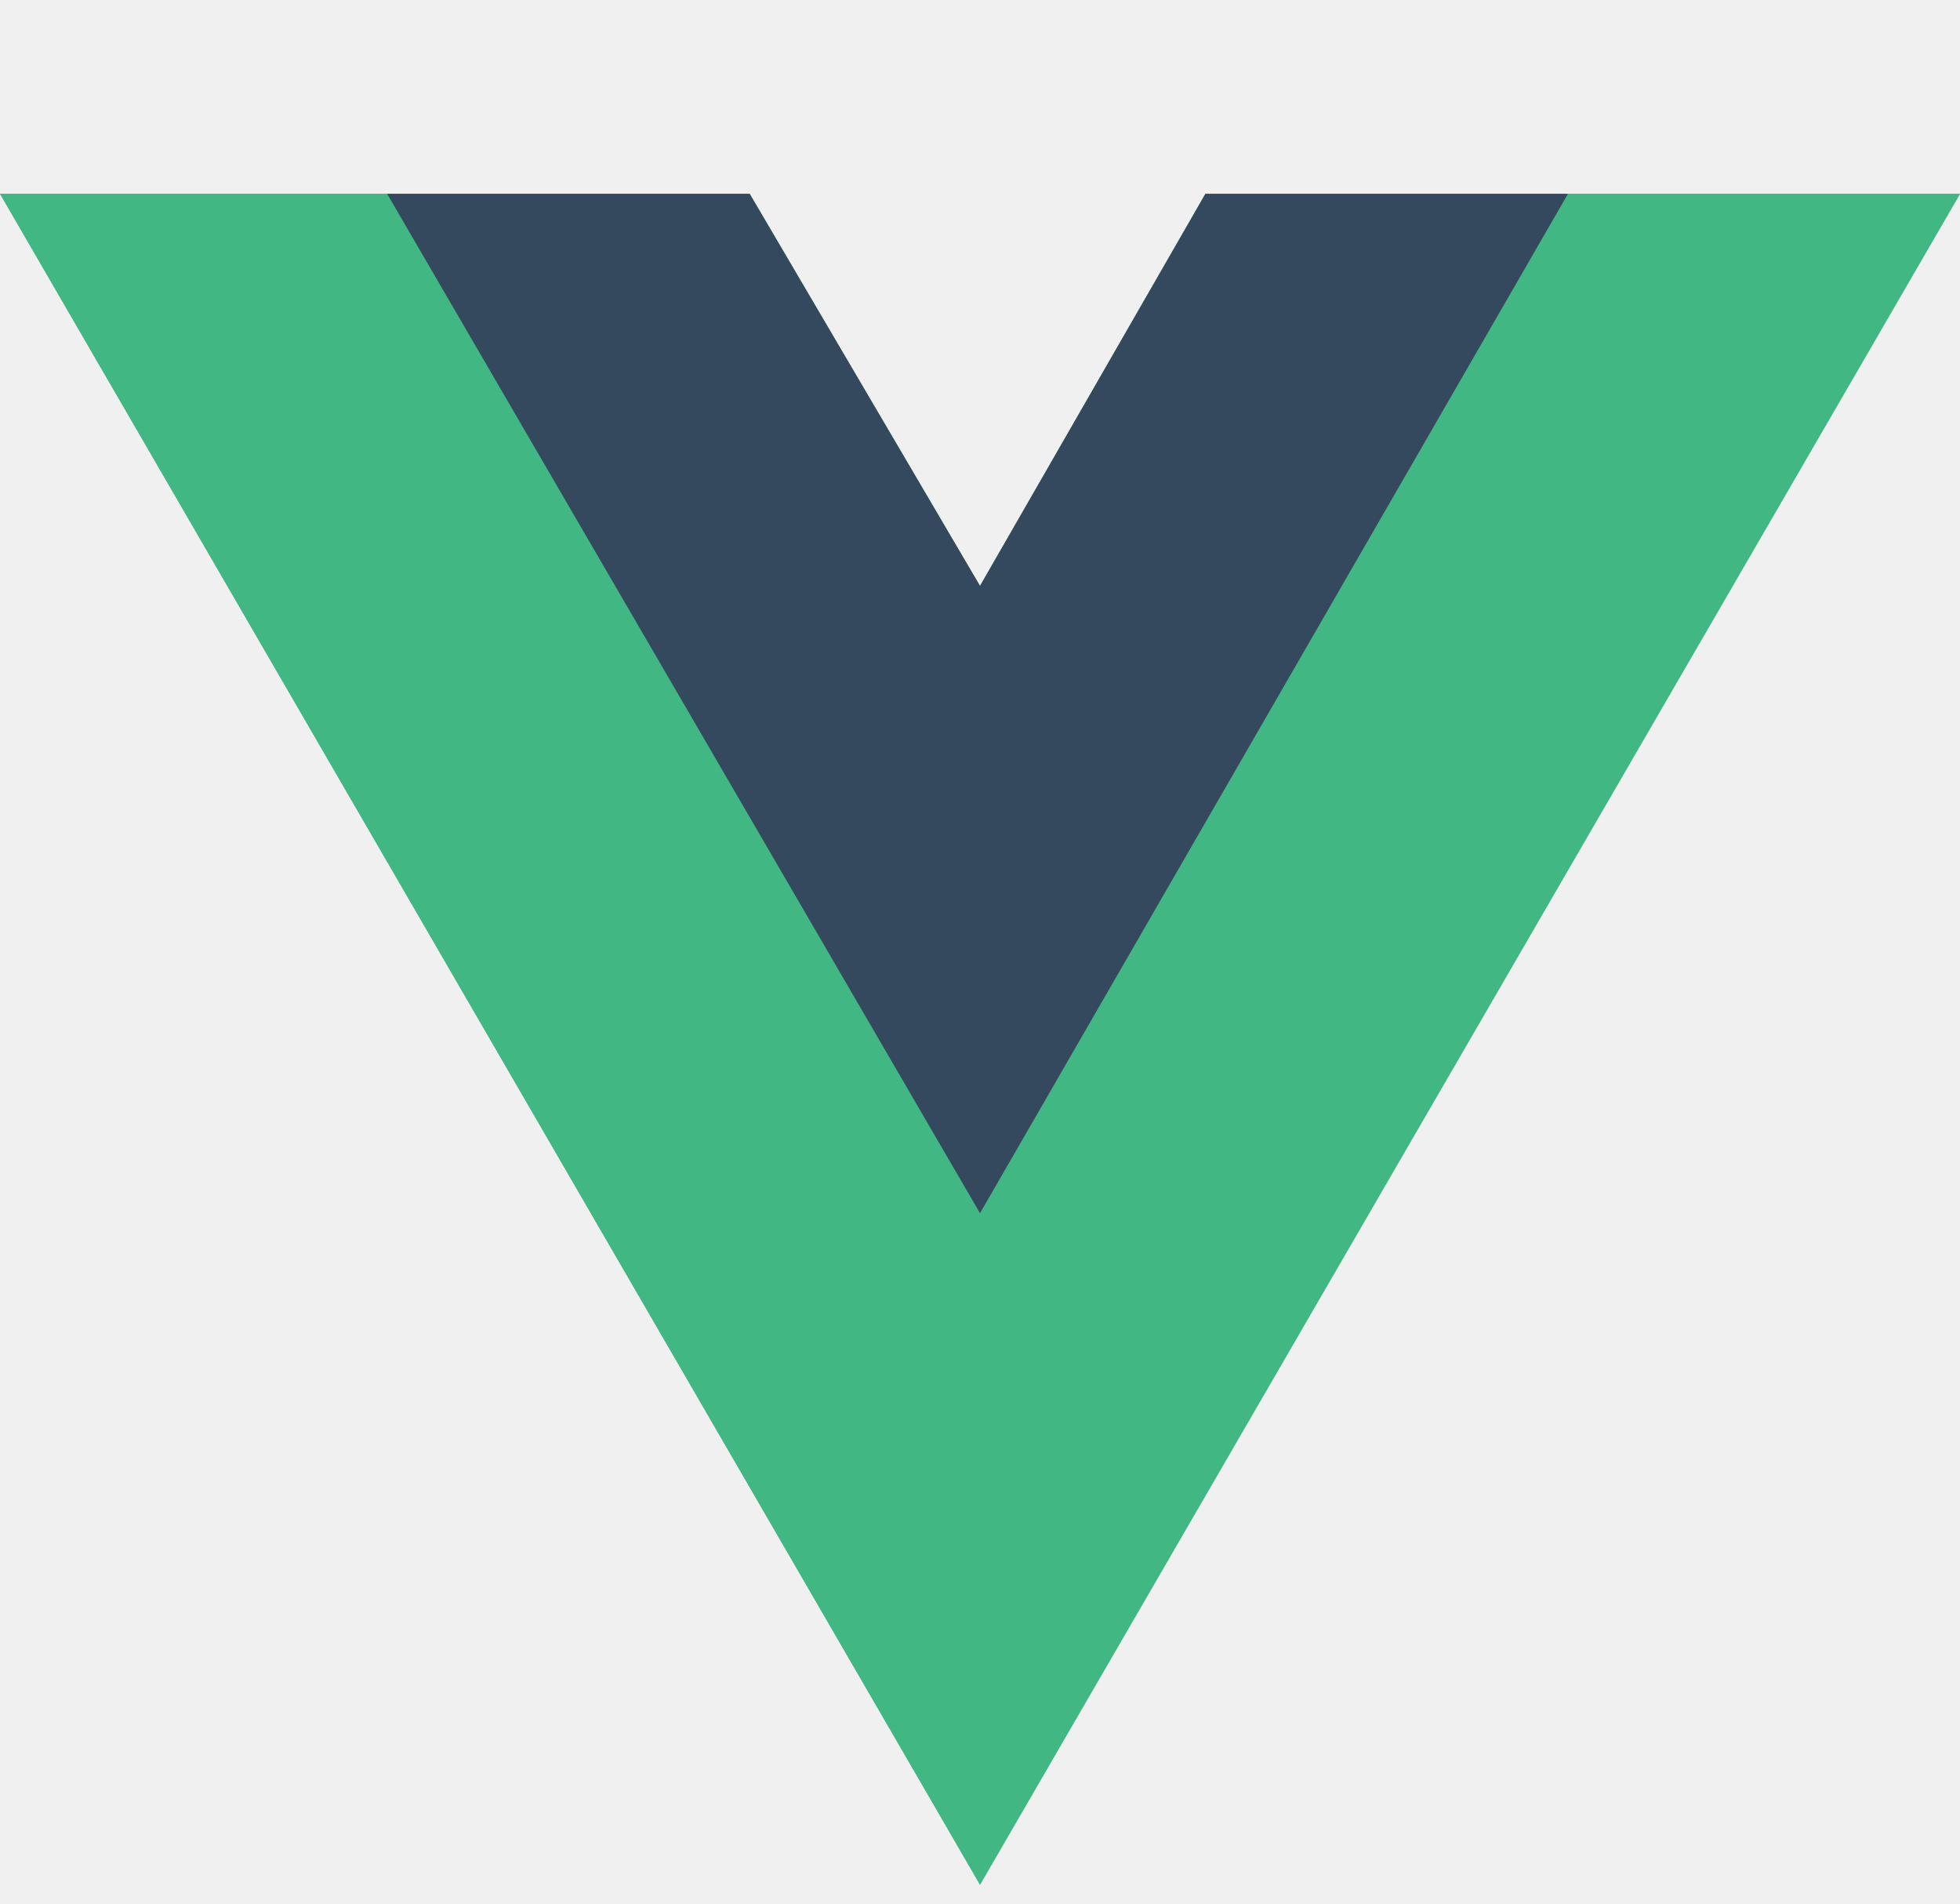
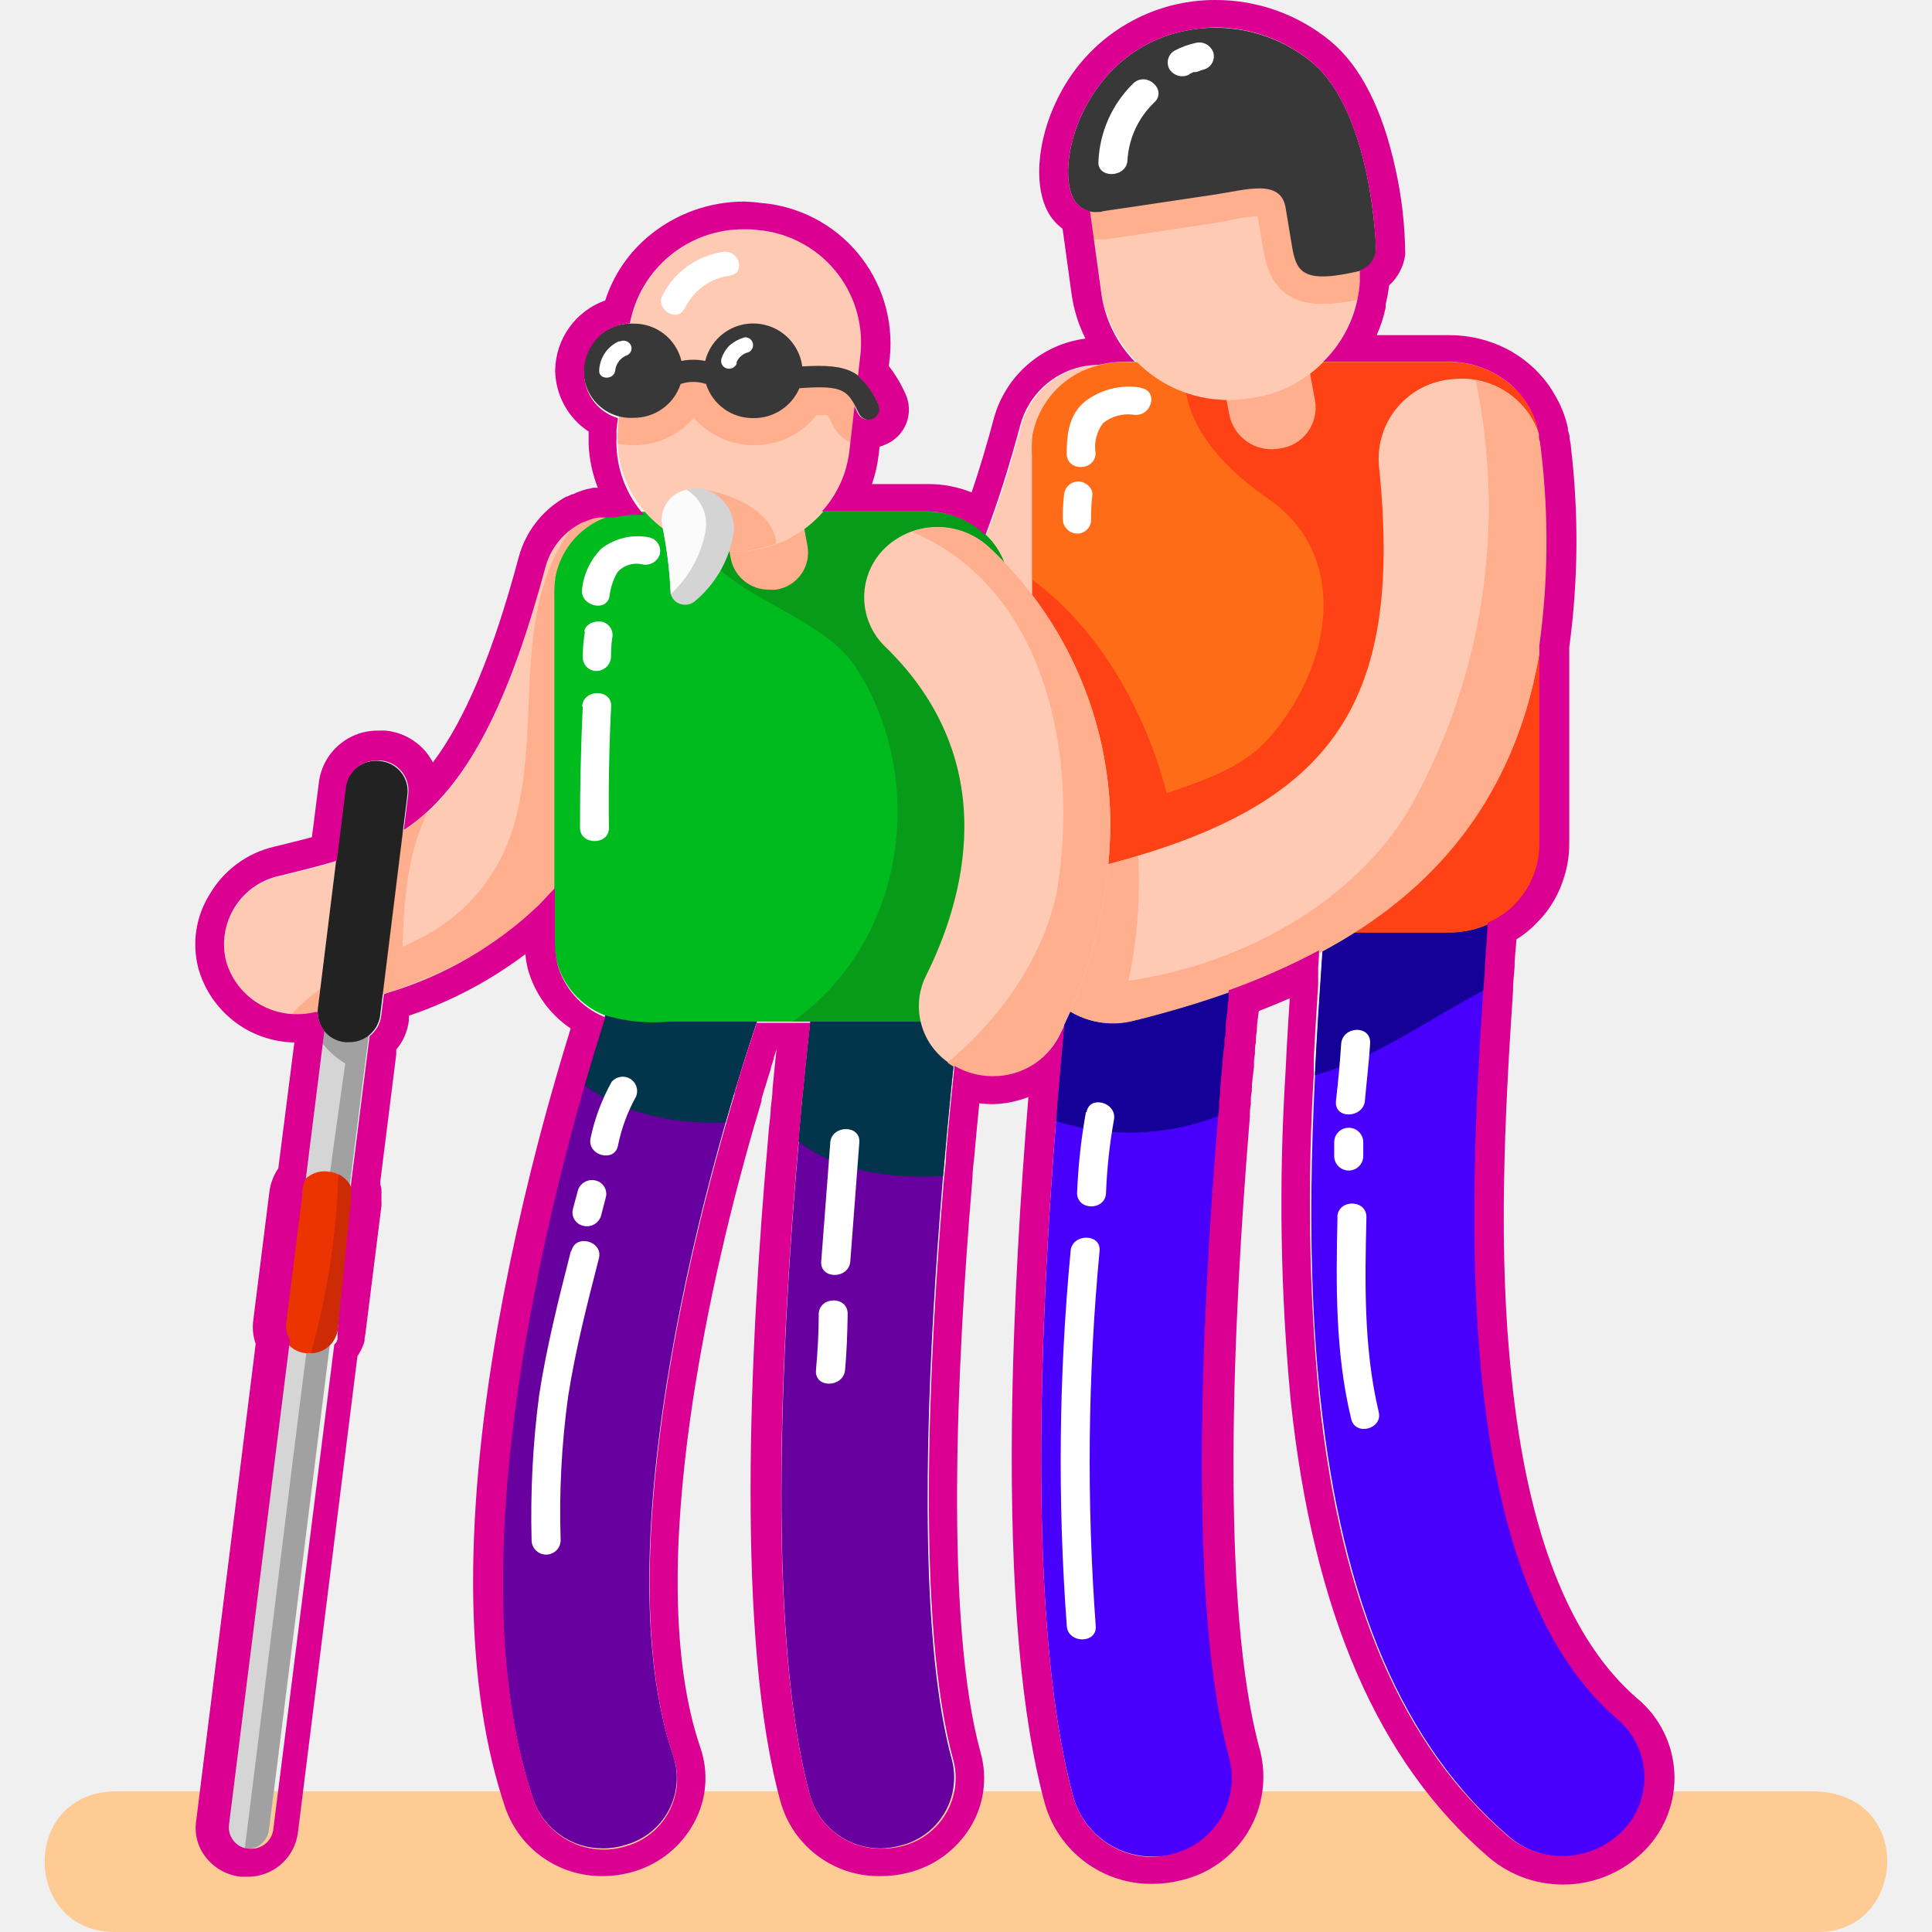
- <svg xmlns="http://www.w3.org/2000/svg" aria-hidden="true" role="img" class="iconify iconify--logos" width="37.07" height="36" preserveAspectRatio="xMidYMid meet" viewBox="0 0 256 198">
-   <path fill="#41B883" d="M204.8 0H256L128 220.8L0 0h97.92L128 51.2L157.44 0h47.36Z" />
-   <path fill="#41B883" d="m0 0l128 220.8L256 0h-51.2L128 132.48L50.56 0H0Z" />
-   <path fill="#35495E" d="M50.56 0L128 133.12L204.8 0h-47.36L128 51.2L97.92 0H50.56Z" />
+ <svg xmlns="http://www.w3.org/2000/svg" t="1730423128256" class="icon" viewBox="0 0 1024 1024" version="1.1" p-id="2408" width="200" height="200">
+   <path d="M963.861 1024H60.293c-48.478-0.436-49.786-74.57 1.672-74.57h898.335c55.092 0 50.295 74.57 3.561 74.57z" fill="#FFCB95" p-id="2409" />
+   <path d="M338.079 494.23h-0.872a41.646 41.646 0 1 1-0.727-83.438c62.36-1.236 101.244-12.21 129.953-36.776 31.107-26.674 54.947-74.062 75.079-149.141a43.608 43.608 0 0 1 52.984-30.017 41.501 41.501 0 0 1 31.325 50.877C600.821 338.62 569.568 397.419 524.433 436.085s-102.48 56.4-186.354 58.145z" fill="#FFCAB4" p-id="2410" />
+   <path d="M610.85 984.026a43.608 43.608 0 0 1-41.791-30.962c-40.992-148.269 3.779-491.322 5.742-505.858a43.172 43.172 0 0 1 48.623-36.34A42.155 42.155 0 0 1 660.928 457.889c-0.436 3.343-44.553 341.6-7.922 474.097a41.501 41.501 0 0 1-30.962 50.877 45.353 45.353 0 0 1-11.193 1.163zM828.82 984.026a44.117 44.117 0 0 1-29.072-10.684c-55.673-47.824-88.38-123.557-99.936-232.579-9.085-84.964-3.198-171.236 1.09-234.178 1.526-22.24 2.835-41.501 3.053-54.801a42.591 42.591 0 0 1 43.608-41.065h0.581a42.518 42.518 0 0 1 42.954 42.155c0 15.554-1.599 35.759-3.198 59.162-7.268 111.928-21.804 320.232 70.137 399.308a40.411 40.411 0 0 1 3.271 58.799 44.19 44.19 0 0 1-32.488 13.882z" fill="#4800FC" p-id="2411" />
+   <path d="M647.118 591.041c6.251-75.515 13.591-131.988 13.809-133.369a42.155 42.155 0 0 0-37.721-46.588 43.172 43.172 0 0 0-48.623 36.34c-0.799 5.887-8.794 66.721-15.045 146.743a129.953 129.953 0 0 0 87.58-3.125zM787.756 512.109c1.599-23.403 2.98-43.608 3.198-59.162a42.518 42.518 0 0 0-42.954-42.155h-0.581a42.591 42.591 0 0 0-43.608 41.065c0 13.301-1.526 32.561-3.053 54.801-1.308 19.115-2.762 40.483-3.852 63.232 32.052-8.794 60.107-29.581 90.197-45.353 0-4.288 0.436-8.504 0.654-12.428z" fill="#150098" p-id="2412" />
+   <path d="M768.277 494.23H598.131a55.964 55.964 0 0 1-21.804-3.779 47.388 47.388 0 0 1-28.127-31.98 59.017 59.017 0 0 1-1.236-14.536V242.536a74.207 74.207 0 0 1 0.291-12.065 47.243 47.243 0 0 1 26.02-33.651 54.438 54.438 0 0 1 23.985-4.942h170.945a49.932 49.932 0 0 1 37.503 17.08 46.298 46.298 0 0 1 10.902 29.726v208.521a46.007 46.007 0 0 1-10.103 29.072 49.423 49.423 0 0 1-38.23 17.952z" fill="#FF6C17" p-id="2413" />
+   <path d="M805.708 208.958a49.932 49.932 0 0 0-37.503-17.08H628.948c-5.596 28.127 16.571 54.002 42.3 71.809 46.08 31.035 34.16 91.432 0 129.008-13.664 14.536-34.087 21.223-52.912 27.764C608.016 379.612 583.959 334.332 547.255 307.367v136.64a59.017 59.017 0 0 0 1.236 14.536A47.388 47.388 0 0 0 576.327 490.305a55.964 55.964 0 0 0 21.804 3.925h170.146a49.423 49.423 0 0 0 38.23-18.098 46.007 46.007 0 0 0 10.103-29.072V238.684a46.298 46.298 0 0 0-10.902-29.726z" fill="#FF4215" p-id="2414" />
+   <path d="M674.228 238.103a22.822 22.822 0 0 1-22.676-18.243l-10.611-58.145a21.804 21.804 0 0 1 18.679-25.511 22.894 22.894 0 0 1 26.674 17.879l10.684 58.145a21.804 21.804 0 0 1-18.897 25.511 24.784 24.784 0 0 1-3.852 0.363z" fill="#FFAF8E" p-id="2415" />
+   <path d="M651.697 212.01A68.247 68.247 0 0 1 583.595 154.52l-7.995-58.145A66.648 66.648 0 0 1 634.472 21.805a68.465 68.465 0 0 1 77.768 57.054l8.068 58.145a66.721 66.721 0 0 1-59.453 74.28 77.478 77.478 0 0 1-9.158 0.727zM157.468 537.838a38.812 38.812 0 0 1-37.721-28.127 37.14 37.14 0 0 1 28.273-45.207c62.505-15.118 103.788-25.075 140.928-163.823A39.102 39.102 0 0 1 336.48 273.862a37.213 37.213 0 0 1 28.055 45.353C343.749 396.983 319.182 446.478 285.604 479.694c-35.614 34.959-77.986 47.388-118.252 57.054a39.393 39.393 0 0 1-9.885 1.09z" fill="#FFCAB4" p-id="2416" />
+   <path d="M226.805 430.053a109.021 109.021 0 0 1-34.087 21.295 315.217 315.217 0 0 0-7.922 80.894c9.449-2.544 18.897-5.378 28.346-8.794 0.363-31.689-0.218-64.831 13.664-93.395z" fill="#FFAF8E" p-id="2417" />
+   <path d="M364.39 319.214A37.213 37.213 0 0 0 336.48 273.862a40.047 40.047 0 0 0-34.305 7.268c-32.125 45.062-14.536 106.041-30.163 157.281a96.011 96.011 0 0 1-46.08 57.2c-24.784 13.155-53.929 21.804-71.445 42.082a22.531 22.531 0 0 0 3.125 0 39.393 39.393 0 0 0 9.594-1.163C207.327 527.009 249.7 514.58 285.604 479.694c33.579-33.215 58.145-82.711 78.786-160.479z" fill="#FFAF8E" p-id="2418" />
+   <path d="M319.691 979.665a38.957 38.957 0 0 1-36.995-25.729c-20.641-60.688-21.804-144.271-3.561-248.496A1336.091 1336.091 0 0 1 336.48 491.904a39.466 39.466 0 0 1 49.568-22.894 36.849 36.849 0 0 1 23.912 47.461c-37.285 102.262-90.488 304.605-53.057 414.281a36.922 36.922 0 0 1-24.93 46.952 39.175 39.175 0 0 1-12.283 1.962zM467.306 979.665a38.812 38.812 0 0 1-37.867-27.546c-36.34-132.57 3.416-439.355 5.16-452.365a38.521 38.521 0 0 1 43.608-32.27A37.503 37.503 0 0 1 511.787 508.766c-0.363 2.98-39.829 305.259-7.268 423.947a37.14 37.14 0 0 1-27.691 45.571 42.954 42.954 0 0 1-9.521 1.381z" fill="#67009F" p-id="2419" />
+   <path d="M385.903 469.009a39.466 39.466 0 0 0-49.423 22.894c-4.652 12.792-15.19 42.809-26.747 83.001 19.842 15.699 48.551 21.077 74.789 20.06 8.431-29.581 17.225-56.4 25.293-78.495a36.849 36.849 0 0 0-23.912-47.461zM499.867 623.311c5.524-65.413 11.774-113.237 11.92-114.4a37.503 37.503 0 0 0-33.724-41.646 38.521 38.521 0 0 0-43.608 32.27c-0.654 4.652-6.178 46.879-11.338 105.387 19.478 15.626 49.132 20.133 76.751 18.388z" fill="#02344C" p-id="2420" />
+   <path d="M526.177 525.119a44.263 44.263 0 0 1-34.378 16.353h-137.367a87.944 87.944 0 0 1-34.596-3.634 42.518 42.518 0 0 1-24.857-28.491 54.075 54.075 0 0 1-1.163-12.792V316.598a67.666 67.666 0 0 1 0.581-10.829 42.155 42.155 0 0 1 23.403-30.163 48.187 48.187 0 0 1 21.368-4.361h152.63A44.481 44.481 0 0 1 525.451 286.581a40.992 40.992 0 0 1 9.667 26.528v186.426a40.847 40.847 0 0 1-8.94 25.584z" fill="#00BB1D" p-id="2421" />
+   <path d="M525.451 286.581a44.481 44.481 0 0 0-33.579-15.336H363.082c8.068 44.989 70.137 49.423 91.432 83.874C491.727 414.281 479.807 499.39 420.063 541.472h71.736a44.263 44.263 0 0 0 34.378-16.353 40.847 40.847 0 0 0 8.867-25.584V313.109A40.992 40.992 0 0 0 525.451 286.581z" fill="#089B19" p-id="2422" />
+   <path d="M407.708 312.528a20.423 20.423 0 0 1-20.351-16.353l-9.449-51.749a19.769 19.769 0 0 1 16.717-22.822 20.569 20.569 0 0 1 23.839 15.99l9.521 51.821a19.842 19.842 0 0 1-16.717 23.112 19.624 19.624 0 0 1-3.561 0z" fill="#FFAF8E" p-id="2423" />
+   <path d="M389.101 292.177c-2.253 0-4.506 0-6.832-0.363a59.889 59.889 0 0 1-54.729-65.413l5.96-51.967A61.27 61.27 0 0 1 401.893 121.886a59.889 59.889 0 0 1 54.729 65.413l-5.96 52.257a60.907 60.907 0 0 1-61.561 52.621z" fill="#FFCAB4" p-id="2424" />
+   <path d="M367.443 258.744c1.308 9.885 4.506 20.641 1.672 30.235a64.104 64.104 0 0 0 13.155 2.835c2.326 0 4.579 0.363 6.832 0.363a63.668 63.668 0 0 0 22.386-4.07c-1.526-18.17-26.528-27.909-44.045-29.363z" fill="#FFAF8E" p-id="2425" />
+   <path d="M589.846 542.272a43.608 43.608 0 0 1-42.155-31.253 41.573 41.573 0 0 1 31.253-50.877C705.917 428.817 744.22 374.888 730.846 246.534a42.3 42.3 0 0 1 39.03-45.571 43.1 43.1 0 0 1 47.606 37.358c8.867 84.891-2.689 147.106-36.34 195.802-35.25 50.877-92.595 85.037-180.466 106.768a43.608 43.608 0 0 1-10.829 1.381z" fill="#FFCAB4" p-id="2426" />
+   <path d="M817.482 238.321a42.373 42.373 0 0 0-35.396-36.849 325.755 325.755 0 0 1-34.015 225.31C719.363 477.15 658.82 511.237 598.131 519.813h-1.744 1.744a252.711 252.711 0 0 0 5.16-66.14c-7.631 2.326-15.699 4.506-24.13 6.614a41.573 41.573 0 0 0-31.253 50.877 43.972 43.972 0 0 0 53.057 29.872c87.871-21.804 145.362-55.673 180.466-106.768 33.36-49.06 44.917-111.056 36.05-195.947z" fill="#FFAF8E" p-id="2427" />
+   <path d="M525.959 570.399a40.411 40.411 0 0 1-16.789-3.634 36.34 36.34 0 0 1-18.316-49.714c19.26-38.521 42.082-112.437-21.804-174.434a36.34 36.34 0 0 1 0.509-52.621 40.192 40.192 0 0 1 55.092 0.509 202.707 202.707 0 0 1 63.886 145.362 252.784 252.784 0 0 1-27.473 113.382 39.03 39.03 0 0 1-35.105 21.15z" fill="#FFCAB4" p-id="2428" />
+   <path d="M524.942 290.723a40.12 40.12 0 0 0-41.501-8.794c72.099 30.526 88.162 120.214 76.896 189.552-6.541 34.451-29.072 67.448-58.145 91.723a35.904 35.904 0 0 0 6.687 3.925 40.411 40.411 0 0 0 16.789 3.634 39.03 39.03 0 0 0 35.105-21.15 252.784 252.784 0 0 0 27.764-113.745A202.707 202.707 0 0 0 524.942 290.723z" fill="#FFAF8E" p-id="2429" />
+   <path d="M130.576 980.173h-1.381a11.411 11.411 0 0 1-10.321-12.574l65.413-521.775A11.702 11.702 0 0 1 197.66 436.085a11.484 11.484 0 0 1 10.321 12.574l-65.413 521.775a11.702 11.702 0 0 1-11.992 9.739z" fill="#D5D5D5" p-id="2430" />
+   <path d="M207.981 448.441A11.484 11.484 0 0 0 197.66 436.085a11.702 11.702 0 0 0-13.083 9.885l-9.376 74.134a49.786 49.786 0 0 1 22.894 7.268z" fill="#D5D5D5" p-id="2431" />
+   <path d="M175.202 520.104l-4.215 33.142a47.533 47.533 0 0 0 21.804 15.045l5.596-40.992a49.786 49.786 0 0 0-23.185-7.195z" fill="#A1A1A1" p-id="2432" />
+   <path d="M202.384 437.466c-29.799 180.466-49.568 359.625-72.681 542.635h1.018a11.702 11.702 0 0 0 11.774-9.957l65.413-521.775a11.12 11.12 0 0 0-5.524-10.902z" fill="#A1A1A1" p-id="2433" />
+   <path d="M185.014 552.374h-2.035a15.99 15.99 0 0 1-14.536-17.589l14.536-117.598a16.499 16.499 0 0 1 18.461-13.809 15.99 15.99 0 0 1 14.536 17.589l-14.536 117.598a16.353 16.353 0 0 1-16.426 13.809z" fill="#222222" p-id="2434" />
+   <path d="M164.082 717.214H162.047a14.536 14.536 0 0 1-13.01-15.917l8.504-67.811a14.536 14.536 0 0 1 16.644-12.501 14.536 14.536 0 0 1 13.083 15.917L178.909 705.004a14.536 14.536 0 0 1-14.827 12.21z" fill="#EC3400" p-id="2435" />
+   <path d="M179.345 622.366a398.363 398.363 0 0 1-14.536 94.848A14.536 14.536 0 0 0 178.909 705.004l8.576-67.811a14.536 14.536 0 0 0-8.14-14.827z" fill="#CC2B06" p-id="2436" />
+   <path d="M712.24 78.859A68.465 68.465 0 0 0 634.472 21.805a66.648 66.648 0 0 0-59.453 74.207l4.215 30.817h6.977l59.308-8.867 8.286-1.672a99.936 99.936 0 0 1 12.792-1.744l2.471 14.972c1.744 11.047 5.088 31.616 32.052 31.616a90.924 90.924 0 0 0 18.388-2.253 62.433 62.433 0 0 0 0.799-21.804z" fill="#FFAF8E" p-id="2437" />
+   <path d="M681.424 110.257l2.689 16.28c2.617 16.062 3.416 24.639 35.323 17.371a12.719 12.719 0 0 0 9.957-10.684c0-1.744-1.962-73.626-34.233-100.372a80.676 80.676 0 0 0-59.235-17.734c-58.799 6.178-77.841 69.774-66.866 90.415a13.301 13.301 0 0 0 12.792 6.832c0.945 0 1.817 0 2.762-0.436l13.882-2.035 44.844-6.687c17.153-2.544 35.541-8.722 38.085 7.05z" fill="#383838" p-id="2438" />
+   <path d="M330.957 196.747l-3.416 29.799a48.841 48.841 0 0 0 0 8.576 39.974 39.974 0 0 0 8.431 0.872 42.082 42.082 0 0 0 31.762-14.536 42.373 42.373 0 0 0 31.834 14.536 41.646 41.646 0 0 0 33.215-15.99h1.672a25.22 25.22 0 0 1 4.215 0c0.727 1.163 1.817 3.416 2.689 5.233a20.932 20.932 0 0 0 9.885 9.667l3.852-33.869c-41.573-6.396-82.856-2.98-124.139-4.288z" fill="#FFAF8E" p-id="2439" />
+   <path d="M465.852 214.481c-8.504-17.516-15.19-21.804-40.629-20.278a26.238 26.238 0 0 0-51.458-2.907 31.907 31.907 0 0 0-12.574 0 25.874 25.874 0 0 0-25.511-19.769 25.002 25.002 0 1 0 0 49.932A26.02 26.02 0 0 0 360.756 203.507a21.295 21.295 0 0 1 13.446 0 25.947 25.947 0 0 0 25.075 18.098A26.165 26.165 0 0 0 423.697 205.76c24.203-1.744 25.584 1.163 31.616 13.519a5.96 5.96 0 0 0 5.378 3.271 6.105 6.105 0 0 0 2.544-0.509 5.596 5.596 0 0 0 2.617-7.559z" fill="#383838" p-id="2440" />
+   <path d="M351.017 278.731a16.28 16.28 0 0 1 10.248-18.461 18.534 18.534 0 0 1 14.536 0 21.295 21.295 0 0 1 12.646 24.493 59.235 59.235 0 0 1-20.278 34.015 8.068 8.068 0 0 1-8.068 1.163 7.268 7.268 0 0 1-4.724-6.396 220.659 220.659 0 0 0-4.361-34.814z" fill="#D4D4D4" p-id="2441" />
+   <path d="M363.808 259.543l-2.471 0.727A16.28 16.28 0 0 0 351.017 278.731a220.659 220.659 0 0 1 4.434 35.178v0.945a59.453 59.453 0 0 0 18.243-32.198 21.15 21.15 0 0 0-9.885-23.112z" fill="#FBFBFB" p-id="2442" />
+   <path d="M363.009 163.387a30.889 30.889 0 0 1 23.767-17.298c8.649-1.308 5.015-13.882-3.634-12.574a43.1 43.1 0 0 0-32.125 23.258c-3.634 7.268 8.14 14.536 11.774 6.614zM600.821 44.045a61.343 61.343 0 0 0-18.606 41.21c-1.09 9.376 14.536 9.303 15.336 0a46.152 46.152 0 0 1 14.1-30.817c7.268-6.469-3.634-16.789-10.829-10.393zM630.038 39.466l2.471-1.236c1.454-0.654-1.018 0 0.654 0s3.053-0.945 4.579-1.308a7.268 7.268 0 0 0 5.378-9.012 7.922 7.922 0 0 0-9.449-5.16 43.608 43.608 0 0 0-11.338 4.215A7.268 7.268 0 0 0 619.936 36.849a8.068 8.068 0 0 0 10.466 2.617zM604.309 205.396a38.23 38.23 0 0 0-29.072 7.268c-8.649 6.905-9.812 17.443-9.885 27.546s15.263 9.449 15.336 0a20.859 20.859 0 0 1 3.925-15.917 21.005 21.005 0 0 1 15.99-4.506c9.667 1.599 13.809-12.574 4.07-14.173zM563.971 262.451a98.628 98.628 0 0 0-0.654 13.083 7.704 7.704 0 0 0 7.704 7.268 7.268 7.268 0 0 0 7.268-7.268 98.628 98.628 0 0 1 0.654-13.083c0.509-3.925-3.852-7.268-7.268-7.268a7.631 7.631 0 0 0-7.704 7.268zM344.621 284.909a31.689 31.689 0 0 0-25.729 5.742 35.614 35.614 0 0 0-10.321 21.15c-1.744 9.23 13.083 13.228 14.536 3.925a31.543 31.543 0 0 1 4.215-12.501 13.373 13.373 0 0 1 12.865-4.143 7.995 7.995 0 0 0 9.449-5.088 7.268 7.268 0 0 0-5.306-9.085zM310.025 334.695a85.255 85.255 0 0 0-1.163 13.664 7.268 7.268 0 0 0 7.268 7.268 7.777 7.777 0 0 0 7.704-7.268 81.039 81.039 0 0 1 0.581-9.812 7.268 7.268 0 0 0-5.306-9.012c-3.634-0.799-8.867 1.09-9.449 5.16zM308.862 374.452q-1.454 32.052-1.454 64.25c0 9.449 15.554 9.449 15.336 0q-0.436-32.198 1.163-64.25c0.509-9.449-14.9-9.449-15.336 0zM324.125 573.524A106.332 106.332 0 0 0 313.005 603.251c-1.962 9.23 12.792 13.155 14.536 3.925a90.488 90.488 0 0 1 9.594-26.02 7.631 7.631 0 0 0-13.301-7.268zM306.318 630.87l-2.617 9.739a7.268 7.268 0 0 0 5.378 9.085 7.85 7.85 0 0 0 9.449-5.16l2.544-9.812a7.268 7.268 0 0 0-5.306-9.012 7.85 7.85 0 0 0-9.449 5.16zM302.611 662.994c-6.469 25.366-12.937 50.877-16.862 76.533a492.558 492.558 0 0 0-3.997 76.751 7.704 7.704 0 0 0 15.408 0 448.586 448.586 0 0 1 3.925-75.879c3.852-24.784 10.103-49.132 16.353-73.48 2.326-9.158-12.501-13.083-14.536-3.925zM440.051 605.795L435.254 668.664c-0.654 9.449 14.536 9.449 15.408 0l4.797-63.16c0.727-9.449-14.536-9.376-15.408 0zM433.945 696.5c0 9.885-0.581 19.769-1.454 29.654s14.536 9.376 15.408 0 1.236-19.769 1.381-29.654-15.19-9.449-15.336 0zM575.6 589.223a312.527 312.527 0 0 0-4.724 43.1c0 9.449 14.972 9.449 15.336 0a280.184 280.184 0 0 1 4.215-38.884c1.672-9.23-13.155-13.228-14.536-3.852zM567.46 662.994a1179.827 1179.827 0 0 0-2.035 198.855c0.654 9.376 16.062 9.449 15.336 0a1187.531 1187.531 0 0 1 2.035-198.855c0.872-9.376-14.536-9.303-15.336 0zM710.859 553.174c-0.654 10.103-1.599 20.133-2.762 30.235s14.536 9.303 15.336 0 2.108-20.133 2.762-30.235-14.536-9.449-15.336 0zM707.153 605.431v7.268a7.704 7.704 0 0 0 15.408 0v-7.268a7.704 7.704 0 0 0-15.408 0zM708.897 645.042c-0.799 35.832-1.236 71.881 7.268 107.059 2.18 9.23 17.007 5.306 14.536-3.925-7.995-33.869-7.268-68.683-6.469-103.134 0-9.521-15.118-9.521-15.408 0zM328.34 180.757A17.734 17.734 0 0 0 317.583 196.238c-0.436 5.233 8.068 5.233 8.504 0a9.812 9.812 0 0 1 6.541-8.068 3.997 3.997 0 0 0 1.526-5.596 4.361 4.361 0 0 0-5.814-1.454zM390.264 192.314a8.94 8.94 0 0 1 6.396-5.596 4.143 4.143 0 0 0-2.035-7.922 21.077 21.077 0 0 0-7.85 4.215 17.371 17.371 0 0 0-4.434 7.268 4.07 4.07 0 0 0 2.98 5.015 4.361 4.361 0 0 0 5.233-2.835z" fill="#FFFFFF" p-id="2443" />
+   <path d="M644.138 14.536a80.53 80.53 0 0 1 50.877 18.17c32.27 26.747 34.451 98.628 34.233 100.372a12.719 12.719 0 0 1-8.504 10.248v5.451a57.418 57.418 0 0 1-1.308 10.03 64.831 64.831 0 0 1-18.098 32.924h66.794a50.368 50.368 0 0 1 23.112 5.742 35.105 35.105 0 0 1 4.506 2.689 22.749 22.749 0 0 1 2.18 1.454 48.115 48.115 0 0 1 7.704 7.268 52.912 52.912 0 0 1 4.724 6.687 46.007 46.007 0 0 1 5.306 14.536v1.163a1.381 1.381 0 0 0 0 0.509c0 0.945 0.509 1.962 0.654 2.98s0 0 0 0.581a21.804 21.804 0 0 1 0.436 3.125 403.96 403.96 0 0 1-0.872 103.643v105.096a46.588 46.588 0 0 1-2.544 15.19 30.453 30.453 0 0 1-1.454 3.561 42.155 42.155 0 0 1-6.105 10.03 37.576 37.576 0 0 1-3.634 3.997l-1.962 1.817a49.205 49.205 0 0 1-11.629 7.268c-0.436 7.268-0.945 14.536-1.526 22.749 0 3.997-0.509 8.14-0.799 12.356-7.704 114.327-17.734 310.71 70.936 386.953a40.411 40.411 0 0 1 3.271 58.799 44.844 44.844 0 0 1-61.415 3.125c-55.673-47.824-88.38-123.557-99.936-232.579a1104.748 1104.748 0 0 1-2.762-170.945V560.878l0.436-7.995c0.436-8.14 0.945-16.062 1.454-23.767v-0.872l0.436-6.323v-1.599-7.268l0.436-6.614v-2.689a365.076 365.076 0 0 1-47.897 21.15v2.035c0 1.744 0 3.489-0.509 5.233v0.581c0 3.634-0.727 7.268-1.09 11.266V545.106c0 1.89 0 3.852-0.581 5.742v0.509c0 1.89 0 3.779-0.581 5.742v0.436c0 1.962-0.363 3.925-0.581 5.96v0.872q-0.509 6.105-1.09 12.428v0.872c0 2.035-0.363 4.143-0.581 6.178v0.945c0 2.108 0 4.288-0.509 6.469-9.158 110.547-15.917 261.651 5.887 340.728a41.501 41.501 0 0 1-30.962 50.877 45.353 45.353 0 0 1-11.193 1.381 43.608 43.608 0 0 1-40.338-31.18c-27.982-101.244-15.99-293.34-4.942-409.629-0.945 2.035-1.89 3.925-2.835 5.814a39.03 39.03 0 0 1-35.105 21.15 40.411 40.411 0 0 1-16.789-3.634l-3.489-1.817c-1.381 13.664-2.98 29.072-4.434 46.516 0 3.925-0.654 7.922-1.018 11.992-8.358 99.282-14.9 237.957 4.87 309.548a37.14 37.14 0 0 1-27.691 45.571 42.954 42.954 0 0 1-9.957 1.236 38.812 38.812 0 0 1-38.23-27.691c-23.476-85.109-15.408-242.1-6.178-346.978l0.436-5.524c0.363-3.489 0.654-7.268 0.945-10.321 0-3.343 0.581-6.687 0.945-9.957 0.799-8.213 1.599-15.99 2.326-23.185 0.509-4.942 1.018-9.667 1.526-14.027h-28.346l-0.436 1.381-0.872 2.544c-1.163 3.561-2.326 7.268-3.561 10.902l-0.581 1.89-1.09 3.489-0.654 1.89-1.09 3.561-0.581 1.817c-0.363 1.236-0.727 2.544-1.163 3.779l-0.509 1.599c0 1.381-0.799 2.689-1.236 4.07v1.09c-1.526 5.015-3.053 10.175-4.506 15.481-30.744 106.986-57.054 249.877-27.764 335.858a36.922 36.922 0 0 1-24.93 46.952 39.538 39.538 0 0 1-49.132-23.839c-20.641-60.688-21.804-144.271-3.561-248.496a1253.017 1253.017 0 0 1 30.453-130.825c3.852-13.373 7.631-25.656 11.047-36.34h-0.799a42.518 42.518 0 0 1-24.857-28.491 54.075 54.075 0 0 1-1.163-12.792v-26.965q-4.434 4.724-8.504 9.012a198.346 198.346 0 0 1-79.077 46.225l-3.053 1.018-1.454 11.702a15.917 15.917 0 0 1-6.105 10.466l-0.945 7.268-8.94 71.227v1.163a4.288 4.288 0 0 1 0 0.581v0.727a1.018 1.018 0 0 1 0 0.436 9.012 9.012 0 0 1 0 1.163 0.945 0.945 0 0 1 0 0.436 3.634 3.634 0 0 1 0 0.872 1.454 1.454 0 0 0 0 0.509v2.617L178.909 705.004v1.308a1.018 1.018 0 0 1 0 0.436V709.365a2.18 2.18 0 0 1 0 0.581 2.544 2.544 0 0 1-0.363 0.581v0.436a5.088 5.088 0 0 1-0.436 0.654 2.617 2.617 0 0 1-0.581 0.654l-0.363 0.436-32.343 257.217a11.702 11.702 0 0 1-11.774 9.957h-1.381a11.411 11.411 0 0 1-10.321-12.574l32.343-257.29a13.737 13.737 0 0 1-1.962-9.012l8.504-67.811A14.536 14.536 0 0 1 162.047 625.055l9.885-78.713a15.19 15.19 0 0 1-3.416-9.957h-1.381a39.393 39.393 0 0 1-9.594 1.163 38.812 38.812 0 0 1-37.721-28.127 37.14 37.14 0 0 1 28.273-45.207c10.684-2.617 20.859-5.088 30.453-7.995l4.87-39.248a16.353 16.353 0 0 1 16.426-13.882h2.035a15.99 15.99 0 0 1 14.536 17.589l-2.398 19.26a104.37 104.37 0 0 0 13.01-10.248c23.258-21.804 43.245-58.799 62.142-129.372a37.067 37.067 0 0 1 16.644-21.804l1.599-0.945 1.526-0.799h0.363l1.744-0.727a38.303 38.303 0 0 1 4.07-1.381h0.436l1.599-0.363h8.213a57.2 57.2 0 0 1 13.228-1.454h2.689a58.145 58.145 0 0 1-14.536-36.34 32.779 32.779 0 0 1 0-3.779v-0.799-3.997l0.727-6.323A25.075 25.075 0 0 1 309.589 196.238a25.438 25.438 0 0 1 24.275-24.857A61.197 61.197 0 0 1 394.625 121.523c2.18 0 4.506 0 6.759 0.363a59.889 59.889 0 0 1 54.729 65.413l-1.381 12.065a40.047 40.047 0 0 1 10.829 15.263 5.596 5.596 0 0 1-2.907 7.268 6.105 6.105 0 0 1-2.544 0.509 5.96 5.96 0 0 1-5.378-3.271c-0.654-1.381-1.236-2.617-1.817-3.707l-2.253 19.551-0.509 4.288a57.272 57.272 0 0 1-14.536 31.834h55.673a44.917 44.917 0 0 1 22.749 6.251 40.556 40.556 0 0 1 8.213 6.323c6.614-17.443 12.792-36.995 18.679-58.944a43.1 43.1 0 0 1 41.355-31.325 62.069 62.069 0 0 1 14.536-1.672h4.652A64.468 64.468 0 0 1 583.595 154.52l-3.779-27.473-2.108-15.118a13.155 13.155 0 0 1-8.649-6.396c-10.975-20.641 8.068-84.237 66.866-90.415A77.696 77.696 0 0 1 644.138 14.536m0-14.536a92.668 92.668 0 0 0-81.039 47.388c-12.792 22.604-15.99 49.278-7.777 64.759a26.965 26.965 0 0 0 7.85 9.085l1.09 7.704 3.779 27.546a76.315 76.315 0 0 0 7.268 22.967 58.145 58.145 0 0 0-48.405 41.791c-3.779 14.173-7.777 27.546-11.92 39.756a60.688 60.688 0 0 0-22.749-4.434h-30.09a71.009 71.009 0 0 0 3.561-15.554l0.509-4.288a16.862 16.862 0 0 0 3.198-1.163 19.987 19.987 0 0 0 10.393-27.037 71.227 71.227 0 0 0-8.722-14.536l0.581-5.015a74.716 74.716 0 0 0-68.32-81.402 82.929 82.929 0 0 0-8.722-0.727 79.077 79.077 0 0 0-50.004 17.661 73.698 73.698 0 0 0-23.839 34.741A39.902 39.902 0 0 0 294.253 196.238a39.393 39.393 0 0 0 17.734 32.488 5.524 5.524 0 0 0 0 1.09v5.524a70.718 70.718 0 0 0 4.87 23.185h-2.544l-2.253 0.581h-0.581a47.097 47.097 0 0 0-5.669 1.89l-2.326 1.018h-0.436l-2.18 1.09h-0.509l-2.18 1.236a52.185 52.185 0 0 0-23.185 30.744c-13.591 50.877-28.273 85.981-45.571 109.021a36.922 36.922 0 0 0-3.561-5.451 32.125 32.125 0 0 0-21.295-11.411 34.233 34.233 0 0 0-3.852 0 31.325 31.325 0 0 0-31.616 26.819l-3.779 29.654c-6.396 1.744-13.155 3.343-20.133 5.088A53.566 53.566 0 0 0 111.17 473.952a50.004 50.004 0 0 0-6.033 39.32 53.856 53.856 0 0 0 50.877 39.248L147.51 619.241a28.2 28.2 0 0 0-4.724 12.428l-8.504 67.739a26.892 26.892 0 0 0 1.236 12.865L103.902 965.783a24.784 24.784 0 0 0 5.596 19.115 27.328 27.328 0 0 0 18.17 9.812h3.198a26.747 26.747 0 0 0 26.965-22.894l31.616-253.002a6.033 6.033 0 0 1 0.581-0.872l0.654-1.163 0.581-1.09a5.814 5.814 0 0 0 0.581-1.163s0.363-0.799 0.509-1.236l0.436-1.09 0.436-1.526v-1.09c0-0.363 0.363-1.744 0.436-2.617l8.504-67.811a16.135 16.135 0 0 0 0-2.689v-0.799a16.426 16.426 0 0 0 0-1.89 3.561 3.561 0 0 0 0-0.872 7.268 7.268 0 0 0 0-1.744v-0.945c0-0.291-0.363-1.599-0.581-2.398a5.015 5.015 0 0 0 0-0.945v-0.799l8.431-67.23v-2.544a29.072 29.072 0 0 0 6.687-15.336v-2.617a219.351 219.351 0 0 0 61.779-32.634 49.859 49.859 0 0 0 1.236 7.704A56.037 56.037 0 0 0 302.466 545.106c-2.617 8.504-5.233 17.153-7.704 25.729A1295.535 1295.535 0 0 0 263.8 702.969c-18.679 106.623-17.298 192.604 4.143 255.546a54.002 54.002 0 0 0 51.603 35.832 57.491 57.491 0 0 0 16.862-2.544 53.42 53.42 0 0 0 31.543-25.874 49.35 49.35 0 0 0 3.271-39.611c-32.416-94.994 8.722-260.706 27.909-327.5 1.454-5.015 2.98-10.175 4.506-15.263v-1.09l1.163-3.997 0.509-1.599c0.363-1.236 0.799-2.471 1.163-3.707l0.509-1.817c0.436-1.163 0.799-2.398 1.163-3.561l0.436-1.381v-0.509l1.09-3.343 0.436-1.454v-0.509c0.509-1.454 0.945-2.98 1.454-4.434-0.727 7.268-1.454 14.1-2.108 21.15 0 3.271-0.581 6.614-0.945 10.03 0 3.489-0.654 7.268-0.945 10.539l-0.436 5.233c-10.03 113.382-17.007 266.52 6.614 351.993a54.002 54.002 0 0 0 53.566 39.248 56.328 56.328 0 0 0 13.882-1.744 53.856 53.856 0 0 0 33.07-24.057 49.859 49.859 0 0 0 5.524-39.466c-19.042-68.974-12.865-203.506-4.361-304.605 0-4.07 0.654-7.995 1.018-11.92 0.799-9.158 1.672-18.461 2.617-27.764a57.636 57.636 0 0 0 7.268 0.436A56.255 56.255 0 0 0 545.074 581.447c-4.07 49.568-7.995 111.347-8.722 171.963-1.018 88.743 4.87 157.063 17.589 203.07a58.581 58.581 0 0 0 56.909 42.009 62.433 62.433 0 0 0 15.118-1.89 56.255 56.255 0 0 0 41.864-68.901c-21.15-76.46-14.536-224.802-5.378-335.785 0-2.18 0-4.288 0.509-6.469v-0.872c0-2.108 0-4.143 0.509-6.178v-0.581c0-4.215 0.727-8.358 1.163-12.356v-0.945c0-1.962 0-3.925 0.509-5.887v-0.436c0-1.962 0-3.852 0.509-5.742V552.374c0-1.962 0-3.852 0.509-5.742v-0.727c0-3.416 0.654-6.759 1.018-10.03 5.596-2.18 11.12-4.434 16.426-6.759-0.581 8.504-1.018 16.135-1.454 23.549l-0.436 8.14v0.436l-0.436 8.213a1111.507 1111.507 0 0 0 2.835 173.053c11.992 112.365 46.37 191.514 105.024 241.954a60.834 60.834 0 0 0 83.147-4.288 54.729 54.729 0 0 0-4.506-79.949c-35.614-30.599-58.145-87.726-66.576-169.71-7.268-67.012-3.779-138.094 0.727-205.323 0-4.215 0.509-8.358 0.799-12.356 0-5.16 0.727-10.175 1.018-14.972a52.257 52.257 0 0 0 7.268-5.378 28.273 28.273 0 0 0 2.617-2.471 65.921 65.921 0 0 0 4.87-5.233 60.252 60.252 0 0 0 8.068-13.228c0.654-1.599 1.308-3.198 1.817-4.797a58.508 58.508 0 0 0 3.343-19.769V343.054a420.458 420.458 0 0 0 0.872-106.187c0-1.308-0.363-2.689-0.654-4.215s0-0.436 0-0.654c0-1.381-0.581-2.689-0.945-3.997V226.764a58.145 58.145 0 0 0-7.268-18.025 52.839 52.839 0 0 0-6.251-8.867 62.287 62.287 0 0 0-10.103-9.449c-0.945-0.654-1.89-1.381-2.835-1.962a61.415 61.415 0 0 0-5.96-3.561 66.576 66.576 0 0 0-30.381-7.268h-38.521a75.806 75.806 0 0 0 4.724-14.536v-1.744a77.405 77.405 0 0 0 1.817-10.03 27.11 27.11 0 0 0 8.576-16.353 215.499 215.499 0 0 0-5.16-45.425C732.809 58.145 721.253 35.105 705.19 21.805a95.721 95.721 0 0 0-61.052-21.804z" fill="#DB0091" p-id="2444" />
</svg>
